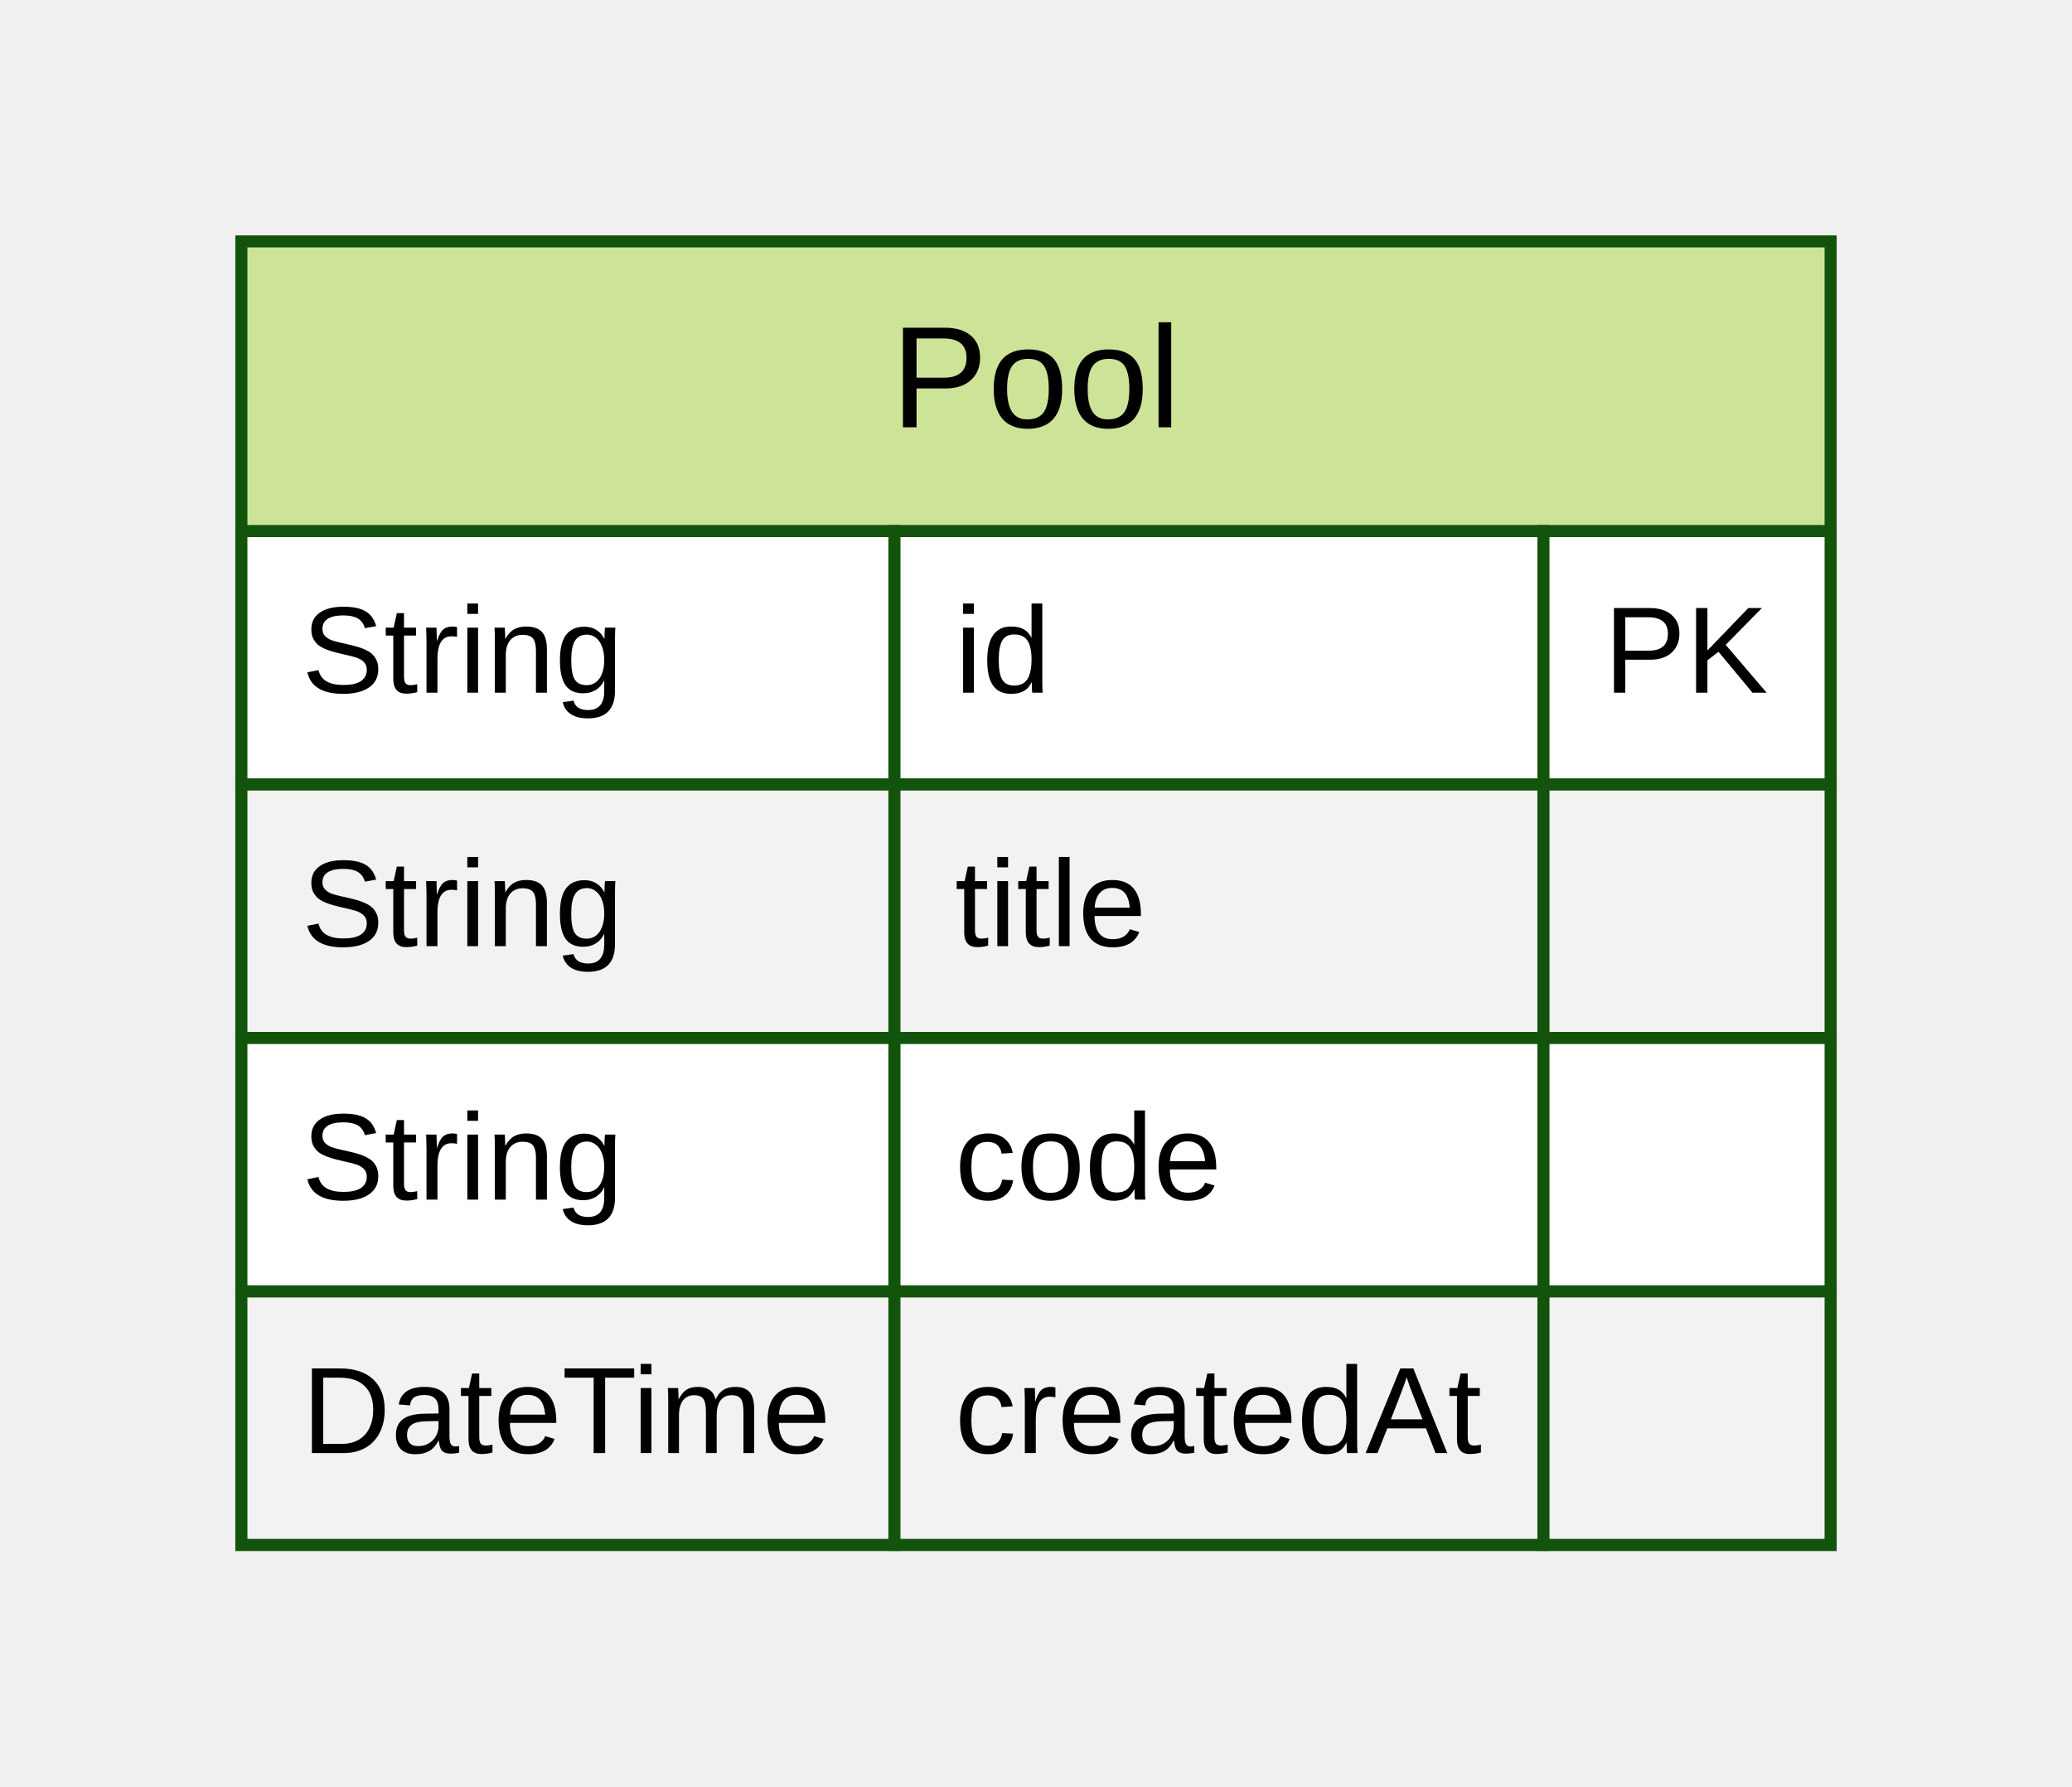
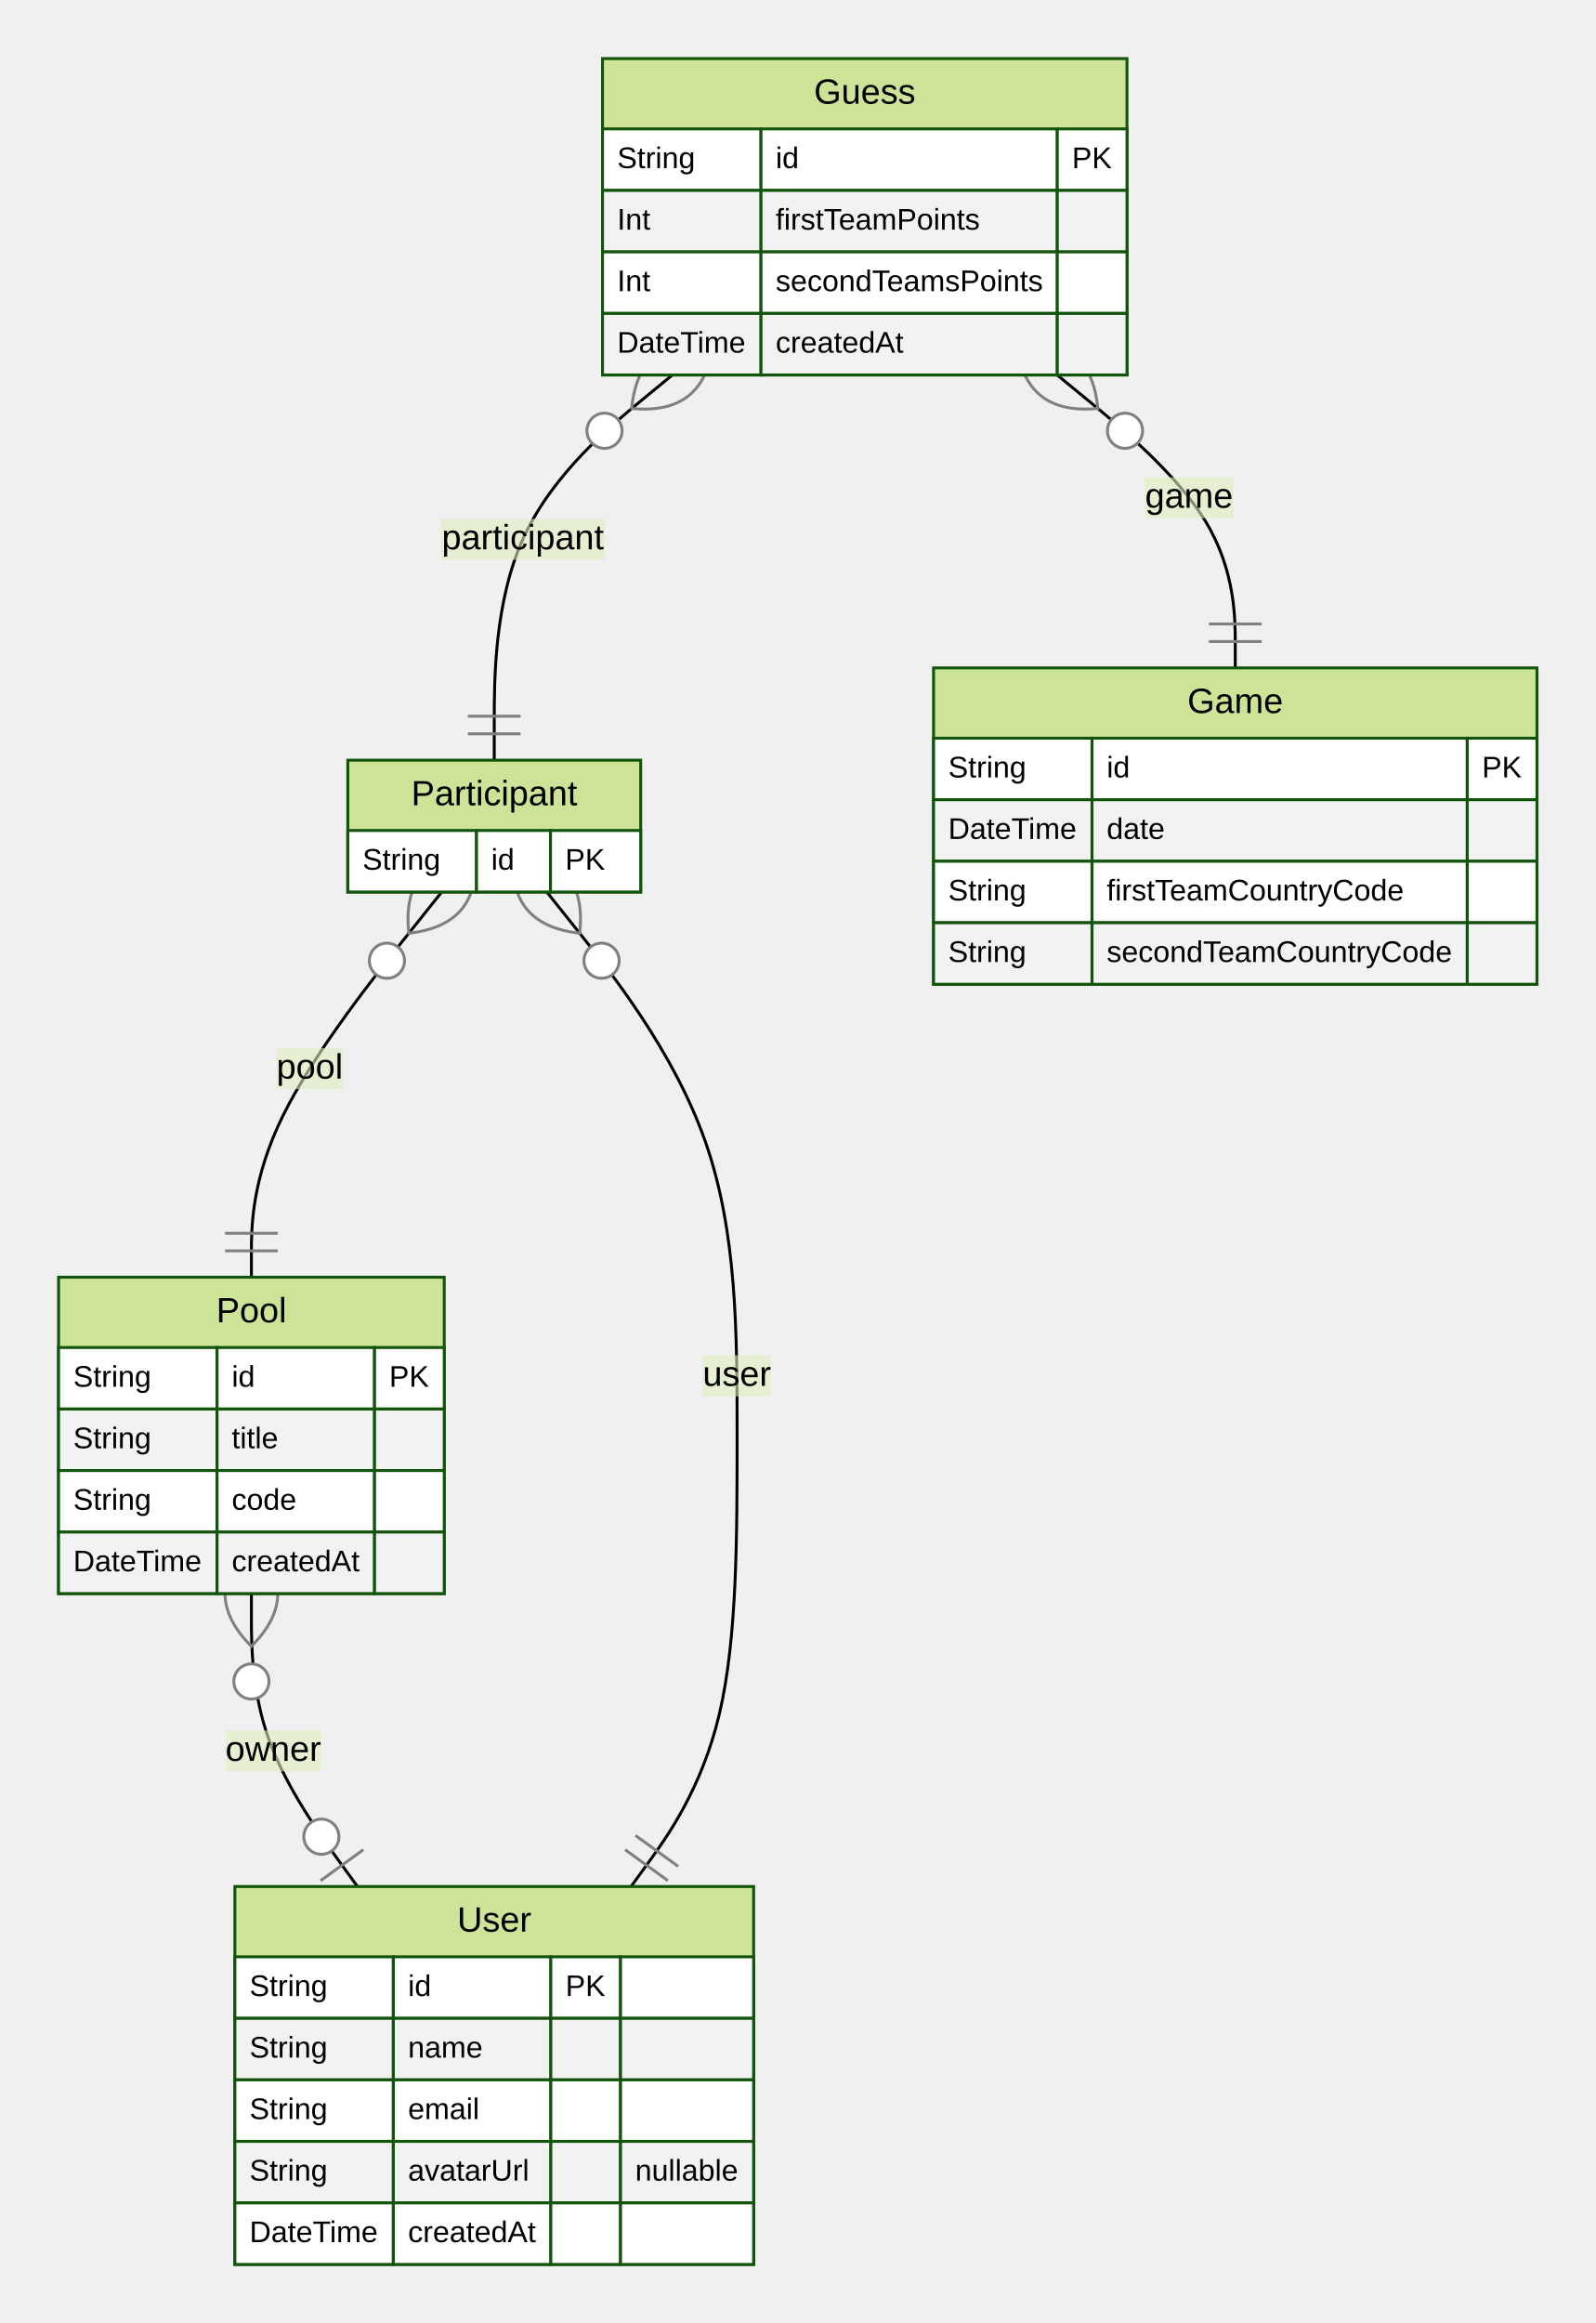
- <svg xmlns="http://www.w3.org/2000/svg" aria-labelledby="chart-title-mermaid-0 chart-desc-mermaid-0" role="img" viewBox="0 0 171.683 148" style="max-width: 171.683px; background-color: white;" width="100%" id="mermaid-0">
+ <svg xmlns="http://www.w3.org/2000/svg" aria-labelledby="chart-title-mermaid-0 chart-desc-mermaid-0" role="img" viewBox="0 0 544.791 793" style="max-width: 544.791px; background-color: white;" width="100%" id="mermaid-0">
  <style>#mermaid-0 {font-family:"trebuchet ms",verdana,arial,sans-serif;font-size:16px;fill:#000000;}#mermaid-0 .error-icon{fill:#552222;}#mermaid-0 .error-text{fill:#552222;stroke:#552222;}#mermaid-0 .edge-thickness-normal{stroke-width:2px;}#mermaid-0 .edge-thickness-thick{stroke-width:3.5px;}#mermaid-0 .edge-pattern-solid{stroke-dasharray:0;}#mermaid-0 .edge-pattern-dashed{stroke-dasharray:3;}#mermaid-0 .edge-pattern-dotted{stroke-dasharray:2;}#mermaid-0 .marker{fill:#000000;stroke:#000000;}#mermaid-0 .marker.cross{stroke:#000000;}#mermaid-0 svg{font-family:"trebuchet ms",verdana,arial,sans-serif;font-size:16px;}#mermaid-0 .entityBox{fill:#cde498;stroke:#13540c;}#mermaid-0 .attributeBoxOdd{fill:#ffffff;stroke:#13540c;}#mermaid-0 .attributeBoxEven{fill:#f2f2f2;stroke:#13540c;}#mermaid-0 .relationshipLabelBox{fill:hsl(78.158, 58.462%, 84.51%);opacity:0.7;background-color:hsl(78.158, 58.462%, 84.51%);}#mermaid-0 .relationshipLabelBox rect{opacity:0.5;}#mermaid-0 .relationshipLine{stroke:#000000;}#mermaid-0 :root{--mermaid-font-family:"trebuchet ms",verdana,arial,sans-serif;}</style>
  <g />
  <defs>
    <marker orient="auto" markerHeight="18" markerWidth="18" refY="9" refX="0" id="ONLY_ONE_START">
      <path d="M9,0 L9,18 M15,0 L15,18" fill="none" stroke="gray" />
    </marker>
  </defs>
  <defs>
    <marker orient="auto" markerHeight="18" markerWidth="18" refY="9" refX="18" id="ONLY_ONE_END">
      <path d="M3,0 L3,18 M9,0 L9,18" fill="none" stroke="gray" />
    </marker>
  </defs>
  <defs>
    <marker orient="auto" markerHeight="18" markerWidth="30" refY="9" refX="0" id="ZERO_OR_ONE_START">
      <circle r="6" cy="9" cx="21" fill="white" stroke="gray" />
      <path d="M9,0 L9,18" fill="none" stroke="gray" />
    </marker>
  </defs>
  <defs>
    <marker orient="auto" markerHeight="18" markerWidth="30" refY="9" refX="30" id="ZERO_OR_ONE_END">
      <circle r="6" cy="9" cx="9" fill="white" stroke="gray" />
      <path d="M21,0 L21,18" fill="none" stroke="gray" />
    </marker>
  </defs>
  <defs>
    <marker orient="auto" markerHeight="36" markerWidth="45" refY="18" refX="18" id="ONE_OR_MORE_START">
      <path d="M0,18 Q 18,0 36,18 Q 18,36 0,18 M42,9 L42,27" fill="none" stroke="gray" />
    </marker>
  </defs>
  <defs>
    <marker orient="auto" markerHeight="36" markerWidth="45" refY="18" refX="27" id="ONE_OR_MORE_END">
      <path d="M3,9 L3,27 M9,18 Q27,0 45,18 Q27,36 9,18" fill="none" stroke="gray" />
    </marker>
  </defs>
  <defs>
    <marker orient="auto" markerHeight="36" markerWidth="57" refY="18" refX="18" id="ZERO_OR_MORE_START">
      <circle r="6" cy="18" cx="48" fill="white" stroke="gray" />
      <path d="M0,18 Q18,0 36,18 Q18,36 0,18" fill="none" stroke="gray" />
    </marker>
  </defs>
  <defs>
    <marker orient="auto" markerHeight="36" markerWidth="57" refY="18" refX="39" id="ZERO_OR_MORE_END">
      <circle r="6" cy="18" cx="9" fill="white" stroke="gray" />
      <path d="M21,18 Q39,0 57,18 Q39,36 21,18" fill="none" stroke="gray" />
    </marker>
  </defs>
-   <g transform="translate(20,20 )" id="Pool">
+   <path marker-start="url(#ZERO_OR_MORE_START)" marker-end="url(#ZERO_OR_ONE_END)" fill="none" stroke="gray" d="M85.841,544L85.841,552.333C85.841,560.667,85.841,577.333,91.876,594C97.911,610.667,109.981,627.333,116.016,635.667L122.051,644" class="er relationshipLine" />
+   <path marker-start="url(#ZERO_OR_MORE_START)" marker-end="url(#ONLY_ONE_END)" fill="none" stroke="gray" d="M186.702,304.5L197.532,318.083C208.362,331.667,230.023,358.833,240.853,389.75C251.683,420.667,251.683,455.333,251.683,490C251.683,524.667,251.683,559.333,245.648,585C239.613,610.667,227.543,627.333,221.508,635.667L215.473,644" class="er relationshipLine" />
+   <path marker-start="url(#ZERO_OR_MORE_START)" marker-end="url(#ONLY_ONE_END)" fill="none" stroke="gray" d="M150.823,304.5L139.992,318.083C129.162,331.667,107.502,358.833,96.672,380.75C85.841,402.667,85.841,419.333,85.841,427.667L85.841,436" class="er relationshipLine" />
+   <path marker-start="url(#ZERO_OR_MORE_START)" marker-end="url(#ONLY_ONE_END)" fill="none" stroke="gray" d="M229.583,128L219.446,136.333C209.309,144.667,189.036,161.333,178.899,183.25C168.762,205.167,168.762,232.333,168.762,245.917L168.762,259.5" class="er relationshipLine" />
+   <path marker-start="url(#ZERO_OR_MORE_START)" marker-end="url(#ONLY_ONE_END)" fill="none" stroke="gray" d="M360.956,128L371.093,136.333C381.23,144.667,401.503,161.333,411.64,178C421.777,194.667,421.777,211.333,421.777,219.667L421.777,228" class="er relationshipLine" />
+   <g transform="translate(20,436 )" id="Pool">
    <rect height="108" width="131.683" y="0" x="0" stroke="gray" fill-opacity="100%" fill="honeydew" class="er entityBox" />
    <text transform="translate(65.84149,12)" style="font-family: &quot;trebuchet ms&quot;, verdana, arial, sans-serif;; font-size: 12px" text-anchor="middle" dominant-baseline="middle" y="0" x="0" id="entity-Pool" class="er entityLabel">Pool</text>
    <rect height="21" width="54.113" y="24" x="0" stroke="gray" fill-opacity="100%" fill="honeydew" class="er attributeBoxOdd" />
    <text transform="translate(5,34.5)" style="font-family: &quot;trebuchet ms&quot;, verdana, arial, sans-serif;; font-size: 10.2px" text-anchor="left" dominant-baseline="middle" y="0" x="0" id="entity-Pool-attr-1-type" class="er entityLabel">String</text>
    <rect height="21" width="53.775" y="24" x="54.113" stroke="gray" fill-opacity="100%" fill="honeydew" class="er attributeBoxOdd" />
    <text transform="translate(59.11313,34.5)" style="font-family: &quot;trebuchet ms&quot;, verdana, arial, sans-serif;; font-size: 10.2px" text-anchor="left" dominant-baseline="middle" y="0" x="0" id="entity-Pool-attr-1-name" class="er entityLabel">id</text>
    <rect height="21" width="23.795" y="24" x="107.888" stroke="gray" fill-opacity="100%" fill="honeydew" class="er attributeBoxOdd" />
    <text transform="translate(112.888,34.5)" style="font-family: &quot;trebuchet ms&quot;, verdana, arial, sans-serif;; font-size: 10.2px" text-anchor="left" dominant-baseline="middle" y="0" x="0" id="entity-Pool-attr-1-key" class="er entityLabel">PK</text>
    <rect height="21" width="54.113" y="45" x="0" stroke="gray" fill-opacity="100%" fill="honeydew" class="er attributeBoxEven" />
    <text transform="translate(5,55.5)" style="font-family: &quot;trebuchet ms&quot;, verdana, arial, sans-serif;; font-size: 10.2px" text-anchor="left" dominant-baseline="middle" y="0" x="0" id="entity-Pool-attr-2-type" class="er entityLabel">String</text>
    <rect height="21" width="53.775" y="45" x="54.113" stroke="gray" fill-opacity="100%" fill="honeydew" class="er attributeBoxEven" />
    <text transform="translate(59.11313,55.5)" style="font-family: &quot;trebuchet ms&quot;, verdana, arial, sans-serif;; font-size: 10.2px" text-anchor="left" dominant-baseline="middle" y="0" x="0" id="entity-Pool-attr-2-name" class="er entityLabel">title</text>
    <rect height="21" width="23.795" y="45" x="107.888" stroke="gray" fill-opacity="100%" fill="honeydew" class="er attributeBoxEven" />
    <text transform="translate(112.888,55.5)" style="font-family: &quot;trebuchet ms&quot;, verdana, arial, sans-serif;; font-size: 10.2px" text-anchor="left" dominant-baseline="middle" y="0" x="0" id="entity-Pool-attr-2-key" class="er entityLabel" />
    <rect height="21" width="54.113" y="66" x="0" stroke="gray" fill-opacity="100%" fill="honeydew" class="er attributeBoxOdd" />
    <text transform="translate(5,76.5)" style="font-family: &quot;trebuchet ms&quot;, verdana, arial, sans-serif;; font-size: 10.2px" text-anchor="left" dominant-baseline="middle" y="0" x="0" id="entity-Pool-attr-3-type" class="er entityLabel">String</text>
    <rect height="21" width="53.775" y="66" x="54.113" stroke="gray" fill-opacity="100%" fill="honeydew" class="er attributeBoxOdd" />
    <text transform="translate(59.11313,76.5)" style="font-family: &quot;trebuchet ms&quot;, verdana, arial, sans-serif;; font-size: 10.2px" text-anchor="left" dominant-baseline="middle" y="0" x="0" id="entity-Pool-attr-3-name" class="er entityLabel">code</text>
    <rect height="21" width="23.795" y="66" x="107.888" stroke="gray" fill-opacity="100%" fill="honeydew" class="er attributeBoxOdd" />
    <text transform="translate(112.888,76.5)" style="font-family: &quot;trebuchet ms&quot;, verdana, arial, sans-serif;; font-size: 10.2px" text-anchor="left" dominant-baseline="middle" y="0" x="0" id="entity-Pool-attr-3-key" class="er entityLabel" />
    <rect height="21" width="54.113" y="87" x="0" stroke="gray" fill-opacity="100%" fill="honeydew" class="er attributeBoxEven" />
    <text transform="translate(5,97.5)" style="font-family: &quot;trebuchet ms&quot;, verdana, arial, sans-serif;; font-size: 10.2px" text-anchor="left" dominant-baseline="middle" y="0" x="0" id="entity-Pool-attr-4-type" class="er entityLabel">DateTime</text>
    <rect height="21" width="53.775" y="87" x="54.113" stroke="gray" fill-opacity="100%" fill="honeydew" class="er attributeBoxEven" />
    <text transform="translate(59.11313,97.5)" style="font-family: &quot;trebuchet ms&quot;, verdana, arial, sans-serif;; font-size: 10.2px" text-anchor="left" dominant-baseline="middle" y="0" x="0" id="entity-Pool-attr-4-name" class="er entityLabel">createdAt</text>
    <rect height="21" width="23.795" y="87" x="107.888" stroke="gray" fill-opacity="100%" fill="honeydew" class="er attributeBoxEven" />
    <text transform="translate(112.888,97.5)" style="font-family: &quot;trebuchet ms&quot;, verdana, arial, sans-serif;; font-size: 10.2px" text-anchor="left" dominant-baseline="middle" y="0" x="0" id="entity-Pool-attr-4-key" class="er entityLabel" />
  </g>
+   <g transform="translate(118.7622,259.5 )" id="Participant">
+     <rect height="45" width="100" y="0" x="0" stroke="gray" fill-opacity="100%" fill="honeydew" class="er entityBox" />
+     <text transform="translate(50,12)" style="font-family: &quot;trebuchet ms&quot;, verdana, arial, sans-serif;; font-size: 12px" text-anchor="middle" dominant-baseline="middle" y="0" x="0" id="entity-Participant" class="er entityLabel">Participant</text>
+     <rect height="21" width="43.945" y="24" x="0" stroke="gray" fill-opacity="100%" fill="honeydew" class="er attributeBoxOdd" />
+     <text transform="translate(5,34.5)" style="font-family: &quot;trebuchet ms&quot;, verdana, arial, sans-serif;; font-size: 10.2px" text-anchor="left" dominant-baseline="middle" y="0" x="0" id="entity-Participant-attr-1-type" class="er entityLabel">String</text>
+     <rect height="21" width="25.262" y="24" x="43.945" stroke="gray" fill-opacity="100%" fill="honeydew" class="er attributeBoxOdd" />
+     <text transform="translate(48.94526,34.5)" style="font-family: &quot;trebuchet ms&quot;, verdana, arial, sans-serif;; font-size: 10.2px" text-anchor="left" dominant-baseline="middle" y="0" x="0" id="entity-Participant-attr-1-name" class="er entityLabel">id</text>
+     <rect height="21" width="30.793" y="24" x="69.207" stroke="gray" fill-opacity="100%" fill="honeydew" class="er attributeBoxOdd" />
+     <text transform="translate(74.20681,34.5)" style="font-family: &quot;trebuchet ms&quot;, verdana, arial, sans-serif;; font-size: 10.2px" text-anchor="left" dominant-baseline="middle" y="0" x="0" id="entity-Participant-attr-1-key" class="er entityLabel">PK</text>
+   </g>
+   <g transform="translate(80.19414,644 )" id="User">
+     <rect height="129" width="177.136" y="0" x="0" stroke="gray" fill-opacity="100%" fill="honeydew" class="er entityBox" />
+     <text transform="translate(88.5681,12)" style="font-family: &quot;trebuchet ms&quot;, verdana, arial, sans-serif;; font-size: 12px" text-anchor="middle" dominant-baseline="middle" y="0" x="0" id="entity-User" class="er entityLabel">User</text>
+     <rect height="21" width="54.113" y="24" x="0" stroke="gray" fill-opacity="100%" fill="honeydew" class="er attributeBoxOdd" />
+     <text transform="translate(5,34.5)" style="font-family: &quot;trebuchet ms&quot;, verdana, arial, sans-serif;; font-size: 10.2px" text-anchor="left" dominant-baseline="middle" y="0" x="0" id="entity-User-attr-1-type" class="er entityLabel">String</text>
+     <rect height="21" width="53.775" y="24" x="54.113" stroke="gray" fill-opacity="100%" fill="honeydew" class="er attributeBoxOdd" />
+     <text transform="translate(59.11313,34.5)" style="font-family: &quot;trebuchet ms&quot;, verdana, arial, sans-serif;; font-size: 10.2px" text-anchor="left" dominant-baseline="middle" y="0" x="0" id="entity-User-attr-1-name" class="er entityLabel">id</text>
+     <rect height="21" width="23.795" y="24" x="107.888" stroke="gray" fill-opacity="100%" fill="honeydew" class="er attributeBoxOdd" />
+     <text transform="translate(112.888,34.5)" style="font-family: &quot;trebuchet ms&quot;, verdana, arial, sans-serif;; font-size: 10.2px" text-anchor="left" dominant-baseline="middle" y="0" x="0" id="entity-User-attr-1-key" class="er entityLabel">PK</text>
+     <rect height="21" width="45.453" y="24" x="131.683" stroke="gray" fill-opacity="100%" fill="honeydew" class="er attributeBoxOdd" />
+     <text transform="translate(136.683,34.5)" style="font-family: &quot;trebuchet ms&quot;, verdana, arial, sans-serif;; font-size: 10.2px" text-anchor="left" dominant-baseline="middle" y="0" x="0" id="entity-User-attr-1-comment" class="er entityLabel" />
+     <rect height="21" width="54.113" y="45" x="0" stroke="gray" fill-opacity="100%" fill="honeydew" class="er attributeBoxEven" />
+     <text transform="translate(5,55.5)" style="font-family: &quot;trebuchet ms&quot;, verdana, arial, sans-serif;; font-size: 10.2px" text-anchor="left" dominant-baseline="middle" y="0" x="0" id="entity-User-attr-2-type" class="er entityLabel">String</text>
+     <rect height="21" width="53.775" y="45" x="54.113" stroke="gray" fill-opacity="100%" fill="honeydew" class="er attributeBoxEven" />
+     <text transform="translate(59.11313,55.5)" style="font-family: &quot;trebuchet ms&quot;, verdana, arial, sans-serif;; font-size: 10.2px" text-anchor="left" dominant-baseline="middle" y="0" x="0" id="entity-User-attr-2-name" class="er entityLabel">name</text>
+     <rect height="21" width="23.795" y="45" x="107.888" stroke="gray" fill-opacity="100%" fill="honeydew" class="er attributeBoxEven" />
+     <text transform="translate(112.888,55.5)" style="font-family: &quot;trebuchet ms&quot;, verdana, arial, sans-serif;; font-size: 10.2px" text-anchor="left" dominant-baseline="middle" y="0" x="0" id="entity-User-attr-2-key" class="er entityLabel" />
+     <rect height="21" width="45.453" y="45" x="131.683" stroke="gray" fill-opacity="100%" fill="honeydew" class="er attributeBoxEven" />
+     <text transform="translate(136.683,55.5)" style="font-family: &quot;trebuchet ms&quot;, verdana, arial, sans-serif;; font-size: 10.2px" text-anchor="left" dominant-baseline="middle" y="0" x="0" id="entity-User-attr-2-comment" class="er entityLabel" />
+     <rect height="21" width="54.113" y="66" x="0" stroke="gray" fill-opacity="100%" fill="honeydew" class="er attributeBoxOdd" />
+     <text transform="translate(5,76.5)" style="font-family: &quot;trebuchet ms&quot;, verdana, arial, sans-serif;; font-size: 10.2px" text-anchor="left" dominant-baseline="middle" y="0" x="0" id="entity-User-attr-3-type" class="er entityLabel">String</text>
+     <rect height="21" width="53.775" y="66" x="54.113" stroke="gray" fill-opacity="100%" fill="honeydew" class="er attributeBoxOdd" />
+     <text transform="translate(59.11313,76.5)" style="font-family: &quot;trebuchet ms&quot;, verdana, arial, sans-serif;; font-size: 10.2px" text-anchor="left" dominant-baseline="middle" y="0" x="0" id="entity-User-attr-3-name" class="er entityLabel">email</text>
+     <rect height="21" width="23.795" y="66" x="107.888" stroke="gray" fill-opacity="100%" fill="honeydew" class="er attributeBoxOdd" />
+     <text transform="translate(112.888,76.5)" style="font-family: &quot;trebuchet ms&quot;, verdana, arial, sans-serif;; font-size: 10.2px" text-anchor="left" dominant-baseline="middle" y="0" x="0" id="entity-User-attr-3-key" class="er entityLabel" />
+     <rect height="21" width="45.453" y="66" x="131.683" stroke="gray" fill-opacity="100%" fill="honeydew" class="er attributeBoxOdd" />
+     <text transform="translate(136.683,76.5)" style="font-family: &quot;trebuchet ms&quot;, verdana, arial, sans-serif;; font-size: 10.2px" text-anchor="left" dominant-baseline="middle" y="0" x="0" id="entity-User-attr-3-comment" class="er entityLabel" />
+     <rect height="21" width="54.113" y="87" x="0" stroke="gray" fill-opacity="100%" fill="honeydew" class="er attributeBoxEven" />
+     <text transform="translate(5,97.5)" style="font-family: &quot;trebuchet ms&quot;, verdana, arial, sans-serif;; font-size: 10.2px" text-anchor="left" dominant-baseline="middle" y="0" x="0" id="entity-User-attr-4-type" class="er entityLabel">String</text>
+     <rect height="21" width="53.775" y="87" x="54.113" stroke="gray" fill-opacity="100%" fill="honeydew" class="er attributeBoxEven" />
+     <text transform="translate(59.11313,97.5)" style="font-family: &quot;trebuchet ms&quot;, verdana, arial, sans-serif;; font-size: 10.2px" text-anchor="left" dominant-baseline="middle" y="0" x="0" id="entity-User-attr-4-name" class="er entityLabel">avatarUrl</text>
+     <rect height="21" width="23.795" y="87" x="107.888" stroke="gray" fill-opacity="100%" fill="honeydew" class="er attributeBoxEven" />
+     <text transform="translate(112.888,97.5)" style="font-family: &quot;trebuchet ms&quot;, verdana, arial, sans-serif;; font-size: 10.2px" text-anchor="left" dominant-baseline="middle" y="0" x="0" id="entity-User-attr-4-key" class="er entityLabel" />
+     <rect height="21" width="45.453" y="87" x="131.683" stroke="gray" fill-opacity="100%" fill="honeydew" class="er attributeBoxEven" />
+     <text transform="translate(136.683,97.5)" style="font-family: &quot;trebuchet ms&quot;, verdana, arial, sans-serif;; font-size: 10.2px" text-anchor="left" dominant-baseline="middle" y="0" x="0" id="entity-User-attr-4-comment" class="er entityLabel">nullable</text>
+     <rect height="21" width="54.113" y="108" x="0" stroke="gray" fill-opacity="100%" fill="honeydew" class="er attributeBoxOdd" />
+     <text transform="translate(5,118.5)" style="font-family: &quot;trebuchet ms&quot;, verdana, arial, sans-serif;; font-size: 10.2px" text-anchor="left" dominant-baseline="middle" y="0" x="0" id="entity-User-attr-5-type" class="er entityLabel">DateTime</text>
+     <rect height="21" width="53.775" y="108" x="54.113" stroke="gray" fill-opacity="100%" fill="honeydew" class="er attributeBoxOdd" />
+     <text transform="translate(59.11313,118.5)" style="font-family: &quot;trebuchet ms&quot;, verdana, arial, sans-serif;; font-size: 10.2px" text-anchor="left" dominant-baseline="middle" y="0" x="0" id="entity-User-attr-5-name" class="er entityLabel">createdAt</text>
+     <rect height="21" width="23.795" y="108" x="107.888" stroke="gray" fill-opacity="100%" fill="honeydew" class="er attributeBoxOdd" />
+     <text transform="translate(112.888,118.5)" style="font-family: &quot;trebuchet ms&quot;, verdana, arial, sans-serif;; font-size: 10.2px" text-anchor="left" dominant-baseline="middle" y="0" x="0" id="entity-User-attr-5-key" class="er entityLabel" />
+     <rect height="21" width="45.453" y="108" x="131.683" stroke="gray" fill-opacity="100%" fill="honeydew" class="er attributeBoxOdd" />
+     <text transform="translate(136.683,118.5)" style="font-family: &quot;trebuchet ms&quot;, verdana, arial, sans-serif;; font-size: 10.2px" text-anchor="left" dominant-baseline="middle" y="0" x="0" id="entity-User-attr-5-comment" class="er entityLabel" />
+   </g>
+   <g transform="translate(318.7622,228 )" id="Game">
+     <rect height="108" width="206.029" y="0" x="0" stroke="gray" fill-opacity="100%" fill="honeydew" class="er entityBox" />
+     <text transform="translate(103.0145,12)" style="font-family: &quot;trebuchet ms&quot;, verdana, arial, sans-serif;; font-size: 12px" text-anchor="middle" dominant-baseline="middle" y="0" x="0" id="entity-Game" class="er entityLabel">Game</text>
+     <rect height="21" width="54.113" y="24" x="0" stroke="gray" fill-opacity="100%" fill="honeydew" class="er attributeBoxOdd" />
+     <text transform="translate(5,34.5)" style="font-family: &quot;trebuchet ms&quot;, verdana, arial, sans-serif;; font-size: 10.2px" text-anchor="left" dominant-baseline="middle" y="0" x="0" id="entity-Game-attr-1-type" class="er entityLabel">String</text>
+     <rect height="21" width="128.121" y="24" x="54.113" stroke="gray" fill-opacity="100%" fill="honeydew" class="er attributeBoxOdd" />
+     <text transform="translate(59.11313,34.5)" style="font-family: &quot;trebuchet ms&quot;, verdana, arial, sans-serif;; font-size: 10.2px" text-anchor="left" dominant-baseline="middle" y="0" x="0" id="entity-Game-attr-1-name" class="er entityLabel">id</text>
+     <rect height="21" width="23.795" y="24" x="182.234" stroke="gray" fill-opacity="100%" fill="honeydew" class="er attributeBoxOdd" />
+     <text transform="translate(187.2339,34.5)" style="font-family: &quot;trebuchet ms&quot;, verdana, arial, sans-serif;; font-size: 10.2px" text-anchor="left" dominant-baseline="middle" y="0" x="0" id="entity-Game-attr-1-key" class="er entityLabel">PK</text>
+     <rect height="21" width="54.113" y="45" x="0" stroke="gray" fill-opacity="100%" fill="honeydew" class="er attributeBoxEven" />
+     <text transform="translate(5,55.5)" style="font-family: &quot;trebuchet ms&quot;, verdana, arial, sans-serif;; font-size: 10.2px" text-anchor="left" dominant-baseline="middle" y="0" x="0" id="entity-Game-attr-2-type" class="er entityLabel">DateTime</text>
+     <rect height="21" width="128.121" y="45" x="54.113" stroke="gray" fill-opacity="100%" fill="honeydew" class="er attributeBoxEven" />
+     <text transform="translate(59.11313,55.5)" style="font-family: &quot;trebuchet ms&quot;, verdana, arial, sans-serif;; font-size: 10.2px" text-anchor="left" dominant-baseline="middle" y="0" x="0" id="entity-Game-attr-2-name" class="er entityLabel">date</text>
+     <rect height="21" width="23.795" y="45" x="182.234" stroke="gray" fill-opacity="100%" fill="honeydew" class="er attributeBoxEven" />
+     <text transform="translate(187.2339,55.5)" style="font-family: &quot;trebuchet ms&quot;, verdana, arial, sans-serif;; font-size: 10.2px" text-anchor="left" dominant-baseline="middle" y="0" x="0" id="entity-Game-attr-2-key" class="er entityLabel" />
+     <rect height="21" width="54.113" y="66" x="0" stroke="gray" fill-opacity="100%" fill="honeydew" class="er attributeBoxOdd" />
+     <text transform="translate(5,76.5)" style="font-family: &quot;trebuchet ms&quot;, verdana, arial, sans-serif;; font-size: 10.2px" text-anchor="left" dominant-baseline="middle" y="0" x="0" id="entity-Game-attr-3-type" class="er entityLabel">String</text>
+     <rect height="21" width="128.121" y="66" x="54.113" stroke="gray" fill-opacity="100%" fill="honeydew" class="er attributeBoxOdd" />
+     <text transform="translate(59.11313,76.5)" style="font-family: &quot;trebuchet ms&quot;, verdana, arial, sans-serif;; font-size: 10.2px" text-anchor="left" dominant-baseline="middle" y="0" x="0" id="entity-Game-attr-3-name" class="er entityLabel">firstTeamCountryCode</text>
+     <rect height="21" width="23.795" y="66" x="182.234" stroke="gray" fill-opacity="100%" fill="honeydew" class="er attributeBoxOdd" />
+     <text transform="translate(187.2339,76.5)" style="font-family: &quot;trebuchet ms&quot;, verdana, arial, sans-serif;; font-size: 10.2px" text-anchor="left" dominant-baseline="middle" y="0" x="0" id="entity-Game-attr-3-key" class="er entityLabel" />
+     <rect height="21" width="54.113" y="87" x="0" stroke="gray" fill-opacity="100%" fill="honeydew" class="er attributeBoxEven" />
+     <text transform="translate(5,97.5)" style="font-family: &quot;trebuchet ms&quot;, verdana, arial, sans-serif;; font-size: 10.2px" text-anchor="left" dominant-baseline="middle" y="0" x="0" id="entity-Game-attr-4-type" class="er entityLabel">String</text>
+     <rect height="21" width="128.121" y="87" x="54.113" stroke="gray" fill-opacity="100%" fill="honeydew" class="er attributeBoxEven" />
+     <text transform="translate(59.11313,97.5)" style="font-family: &quot;trebuchet ms&quot;, verdana, arial, sans-serif;; font-size: 10.2px" text-anchor="left" dominant-baseline="middle" y="0" x="0" id="entity-Game-attr-4-name" class="er entityLabel">secondTeamCountryCode</text>
+     <rect height="21" width="23.795" y="87" x="182.234" stroke="gray" fill-opacity="100%" fill="honeydew" class="er attributeBoxEven" />
+     <text transform="translate(187.2339,97.5)" style="font-family: &quot;trebuchet ms&quot;, verdana, arial, sans-serif;; font-size: 10.2px" text-anchor="left" dominant-baseline="middle" y="0" x="0" id="entity-Game-attr-4-key" class="er entityLabel" />
+   </g>
+   <g transform="translate(205.7295,20 )" id="Guess">
+     <rect height="108" width="179.08" y="0" x="0" stroke="gray" fill-opacity="100%" fill="honeydew" class="er entityBox" />
+     <text transform="translate(89.53999,12)" style="font-family: &quot;trebuchet ms&quot;, verdana, arial, sans-serif;; font-size: 12px" text-anchor="middle" dominant-baseline="middle" y="0" x="0" id="entity-Guess" class="er entityLabel">Guess</text>
+     <rect height="21" width="54.113" y="24" x="0" stroke="gray" fill-opacity="100%" fill="honeydew" class="er attributeBoxOdd" />
+     <text transform="translate(5,34.5)" style="font-family: &quot;trebuchet ms&quot;, verdana, arial, sans-serif;; font-size: 10.2px" text-anchor="left" dominant-baseline="middle" y="0" x="0" id="entity-Guess-attr-1-type" class="er entityLabel">String</text>
+     <rect height="21" width="101.172" y="24" x="54.113" stroke="gray" fill-opacity="100%" fill="honeydew" class="er attributeBoxOdd" />
+     <text transform="translate(59.11313,34.5)" style="font-family: &quot;trebuchet ms&quot;, verdana, arial, sans-serif;; font-size: 10.2px" text-anchor="left" dominant-baseline="middle" y="0" x="0" id="entity-Guess-attr-1-name" class="er entityLabel">id</text>
+     <rect height="21" width="23.795" y="24" x="155.285" stroke="gray" fill-opacity="100%" fill="honeydew" class="er attributeBoxOdd" />
+     <text transform="translate(160.285,34.5)" style="font-family: &quot;trebuchet ms&quot;, verdana, arial, sans-serif;; font-size: 10.2px" text-anchor="left" dominant-baseline="middle" y="0" x="0" id="entity-Guess-attr-1-key" class="er entityLabel">PK</text>
+     <rect height="21" width="54.113" y="45" x="0" stroke="gray" fill-opacity="100%" fill="honeydew" class="er attributeBoxEven" />
+     <text transform="translate(5,55.5)" style="font-family: &quot;trebuchet ms&quot;, verdana, arial, sans-serif;; font-size: 10.2px" text-anchor="left" dominant-baseline="middle" y="0" x="0" id="entity-Guess-attr-2-type" class="er entityLabel">Int</text>
+     <rect height="21" width="101.172" y="45" x="54.113" stroke="gray" fill-opacity="100%" fill="honeydew" class="er attributeBoxEven" />
+     <text transform="translate(59.11313,55.5)" style="font-family: &quot;trebuchet ms&quot;, verdana, arial, sans-serif;; font-size: 10.2px" text-anchor="left" dominant-baseline="middle" y="0" x="0" id="entity-Guess-attr-2-name" class="er entityLabel">firstTeamPoints</text>
+     <rect height="21" width="23.795" y="45" x="155.285" stroke="gray" fill-opacity="100%" fill="honeydew" class="er attributeBoxEven" />
+     <text transform="translate(160.285,55.5)" style="font-family: &quot;trebuchet ms&quot;, verdana, arial, sans-serif;; font-size: 10.2px" text-anchor="left" dominant-baseline="middle" y="0" x="0" id="entity-Guess-attr-2-key" class="er entityLabel" />
+     <rect height="21" width="54.113" y="66" x="0" stroke="gray" fill-opacity="100%" fill="honeydew" class="er attributeBoxOdd" />
+     <text transform="translate(5,76.5)" style="font-family: &quot;trebuchet ms&quot;, verdana, arial, sans-serif;; font-size: 10.2px" text-anchor="left" dominant-baseline="middle" y="0" x="0" id="entity-Guess-attr-3-type" class="er entityLabel">Int</text>
+     <rect height="21" width="101.172" y="66" x="54.113" stroke="gray" fill-opacity="100%" fill="honeydew" class="er attributeBoxOdd" />
+     <text transform="translate(59.11313,76.5)" style="font-family: &quot;trebuchet ms&quot;, verdana, arial, sans-serif;; font-size: 10.2px" text-anchor="left" dominant-baseline="middle" y="0" x="0" id="entity-Guess-attr-3-name" class="er entityLabel">secondTeamsPoints</text>
+     <rect height="21" width="23.795" y="66" x="155.285" stroke="gray" fill-opacity="100%" fill="honeydew" class="er attributeBoxOdd" />
+     <text transform="translate(160.285,76.5)" style="font-family: &quot;trebuchet ms&quot;, verdana, arial, sans-serif;; font-size: 10.2px" text-anchor="left" dominant-baseline="middle" y="0" x="0" id="entity-Guess-attr-3-key" class="er entityLabel" />
+     <rect height="21" width="54.113" y="87" x="0" stroke="gray" fill-opacity="100%" fill="honeydew" class="er attributeBoxEven" />
+     <text transform="translate(5,97.5)" style="font-family: &quot;trebuchet ms&quot;, verdana, arial, sans-serif;; font-size: 10.2px" text-anchor="left" dominant-baseline="middle" y="0" x="0" id="entity-Guess-attr-4-type" class="er entityLabel">DateTime</text>
+     <rect height="21" width="101.172" y="87" x="54.113" stroke="gray" fill-opacity="100%" fill="honeydew" class="er attributeBoxEven" />
+     <text transform="translate(59.11313,97.5)" style="font-family: &quot;trebuchet ms&quot;, verdana, arial, sans-serif;; font-size: 10.2px" text-anchor="left" dominant-baseline="middle" y="0" x="0" id="entity-Guess-attr-4-name" class="er entityLabel">createdAt</text>
+     <rect height="21" width="23.795" y="87" x="155.285" stroke="gray" fill-opacity="100%" fill="honeydew" class="er attributeBoxEven" />
+     <text transform="translate(160.285,97.5)" style="font-family: &quot;trebuchet ms&quot;, verdana, arial, sans-serif;; font-size: 10.2px" text-anchor="left" dominant-baseline="middle" y="0" x="0" id="entity-Guess-attr-4-key" class="er entityLabel" />
+   </g>
+   <rect fill-opacity="85%" fill="white" height="14" width="32.688" y="590.7" x="76.968" class="er relationshipLabelBox" />
+   <text style="font-family: &quot;trebuchet ms&quot;, verdana, arial, sans-serif;; font-size: 12px" dominant-baseline="middle" text-anchor="middle" y="597.7" x="93.312" id="rel1" class="er relationshipLabel">owner</text>
+   <rect fill-opacity="85%" fill="white" height="14" width="23.348" y="462.676" x="239.928" class="er relationshipLabelBox" />
+   <text style="font-family: &quot;trebuchet ms&quot;, verdana, arial, sans-serif;; font-size: 12px" dominant-baseline="middle" text-anchor="middle" y="469.676" x="251.601" id="rel2" class="er relationshipLabel">user</text>
+   <rect fill-opacity="85%" fill="white" height="14" width="22.688" y="357.795" x="94.4" class="er relationshipLabelBox" />
+   <text style="font-family: &quot;trebuchet ms&quot;, verdana, arial, sans-serif;; font-size: 12px" dominant-baseline="middle" text-anchor="middle" y="364.795" x="105.744" id="rel3" class="er relationshipLabel">pool</text>
+   <rect fill-opacity="85%" fill="white" height="14" width="56.031" y="177.114" x="150.49" class="er relationshipLabelBox" />
+   <text style="font-family: &quot;trebuchet ms&quot;, verdana, arial, sans-serif;; font-size: 12px" dominant-baseline="middle" text-anchor="middle" y="184.114" x="178.506" id="rel4" class="er relationshipLabel">participant</text>
+   <rect fill-opacity="85%" fill="white" height="14" width="30.344" y="162.93" x="390.825" class="er relationshipLabelBox" />
+   <text style="font-family: &quot;trebuchet ms&quot;, verdana, arial, sans-serif;; font-size: 12px" dominant-baseline="middle" text-anchor="middle" y="169.93" x="405.997" id="rel5" class="er relationshipLabel">game</text>
</svg>
